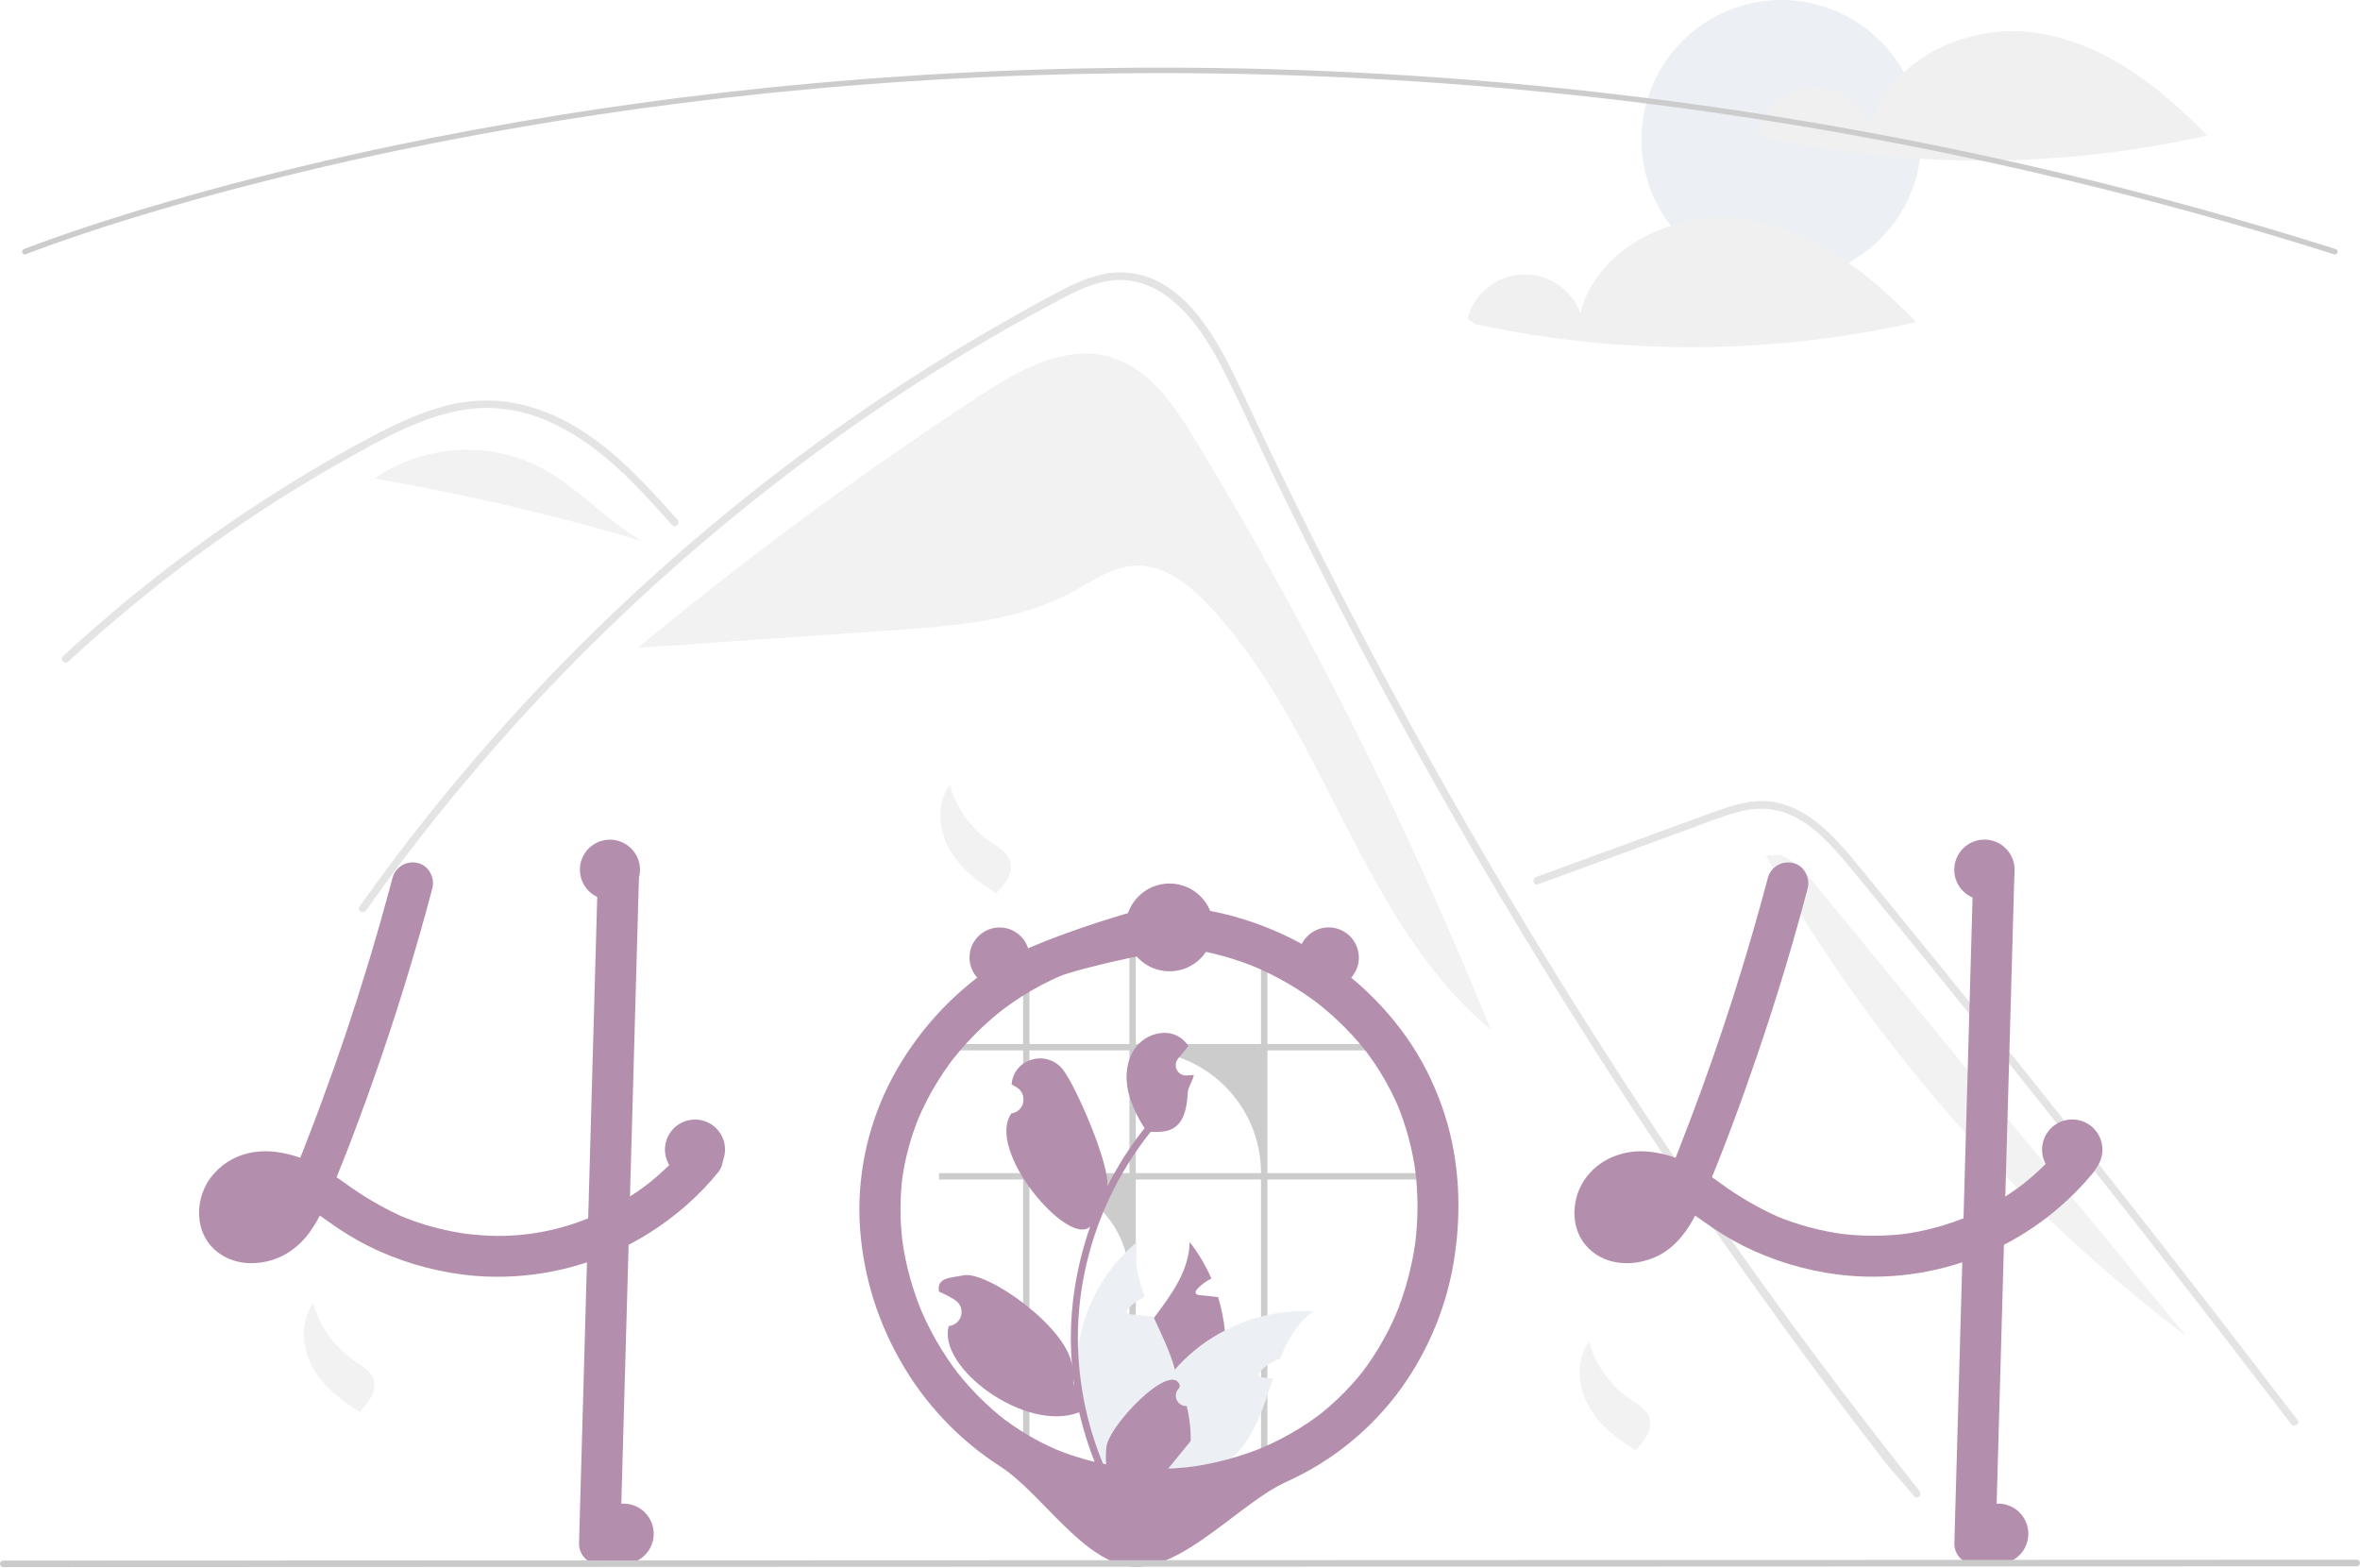
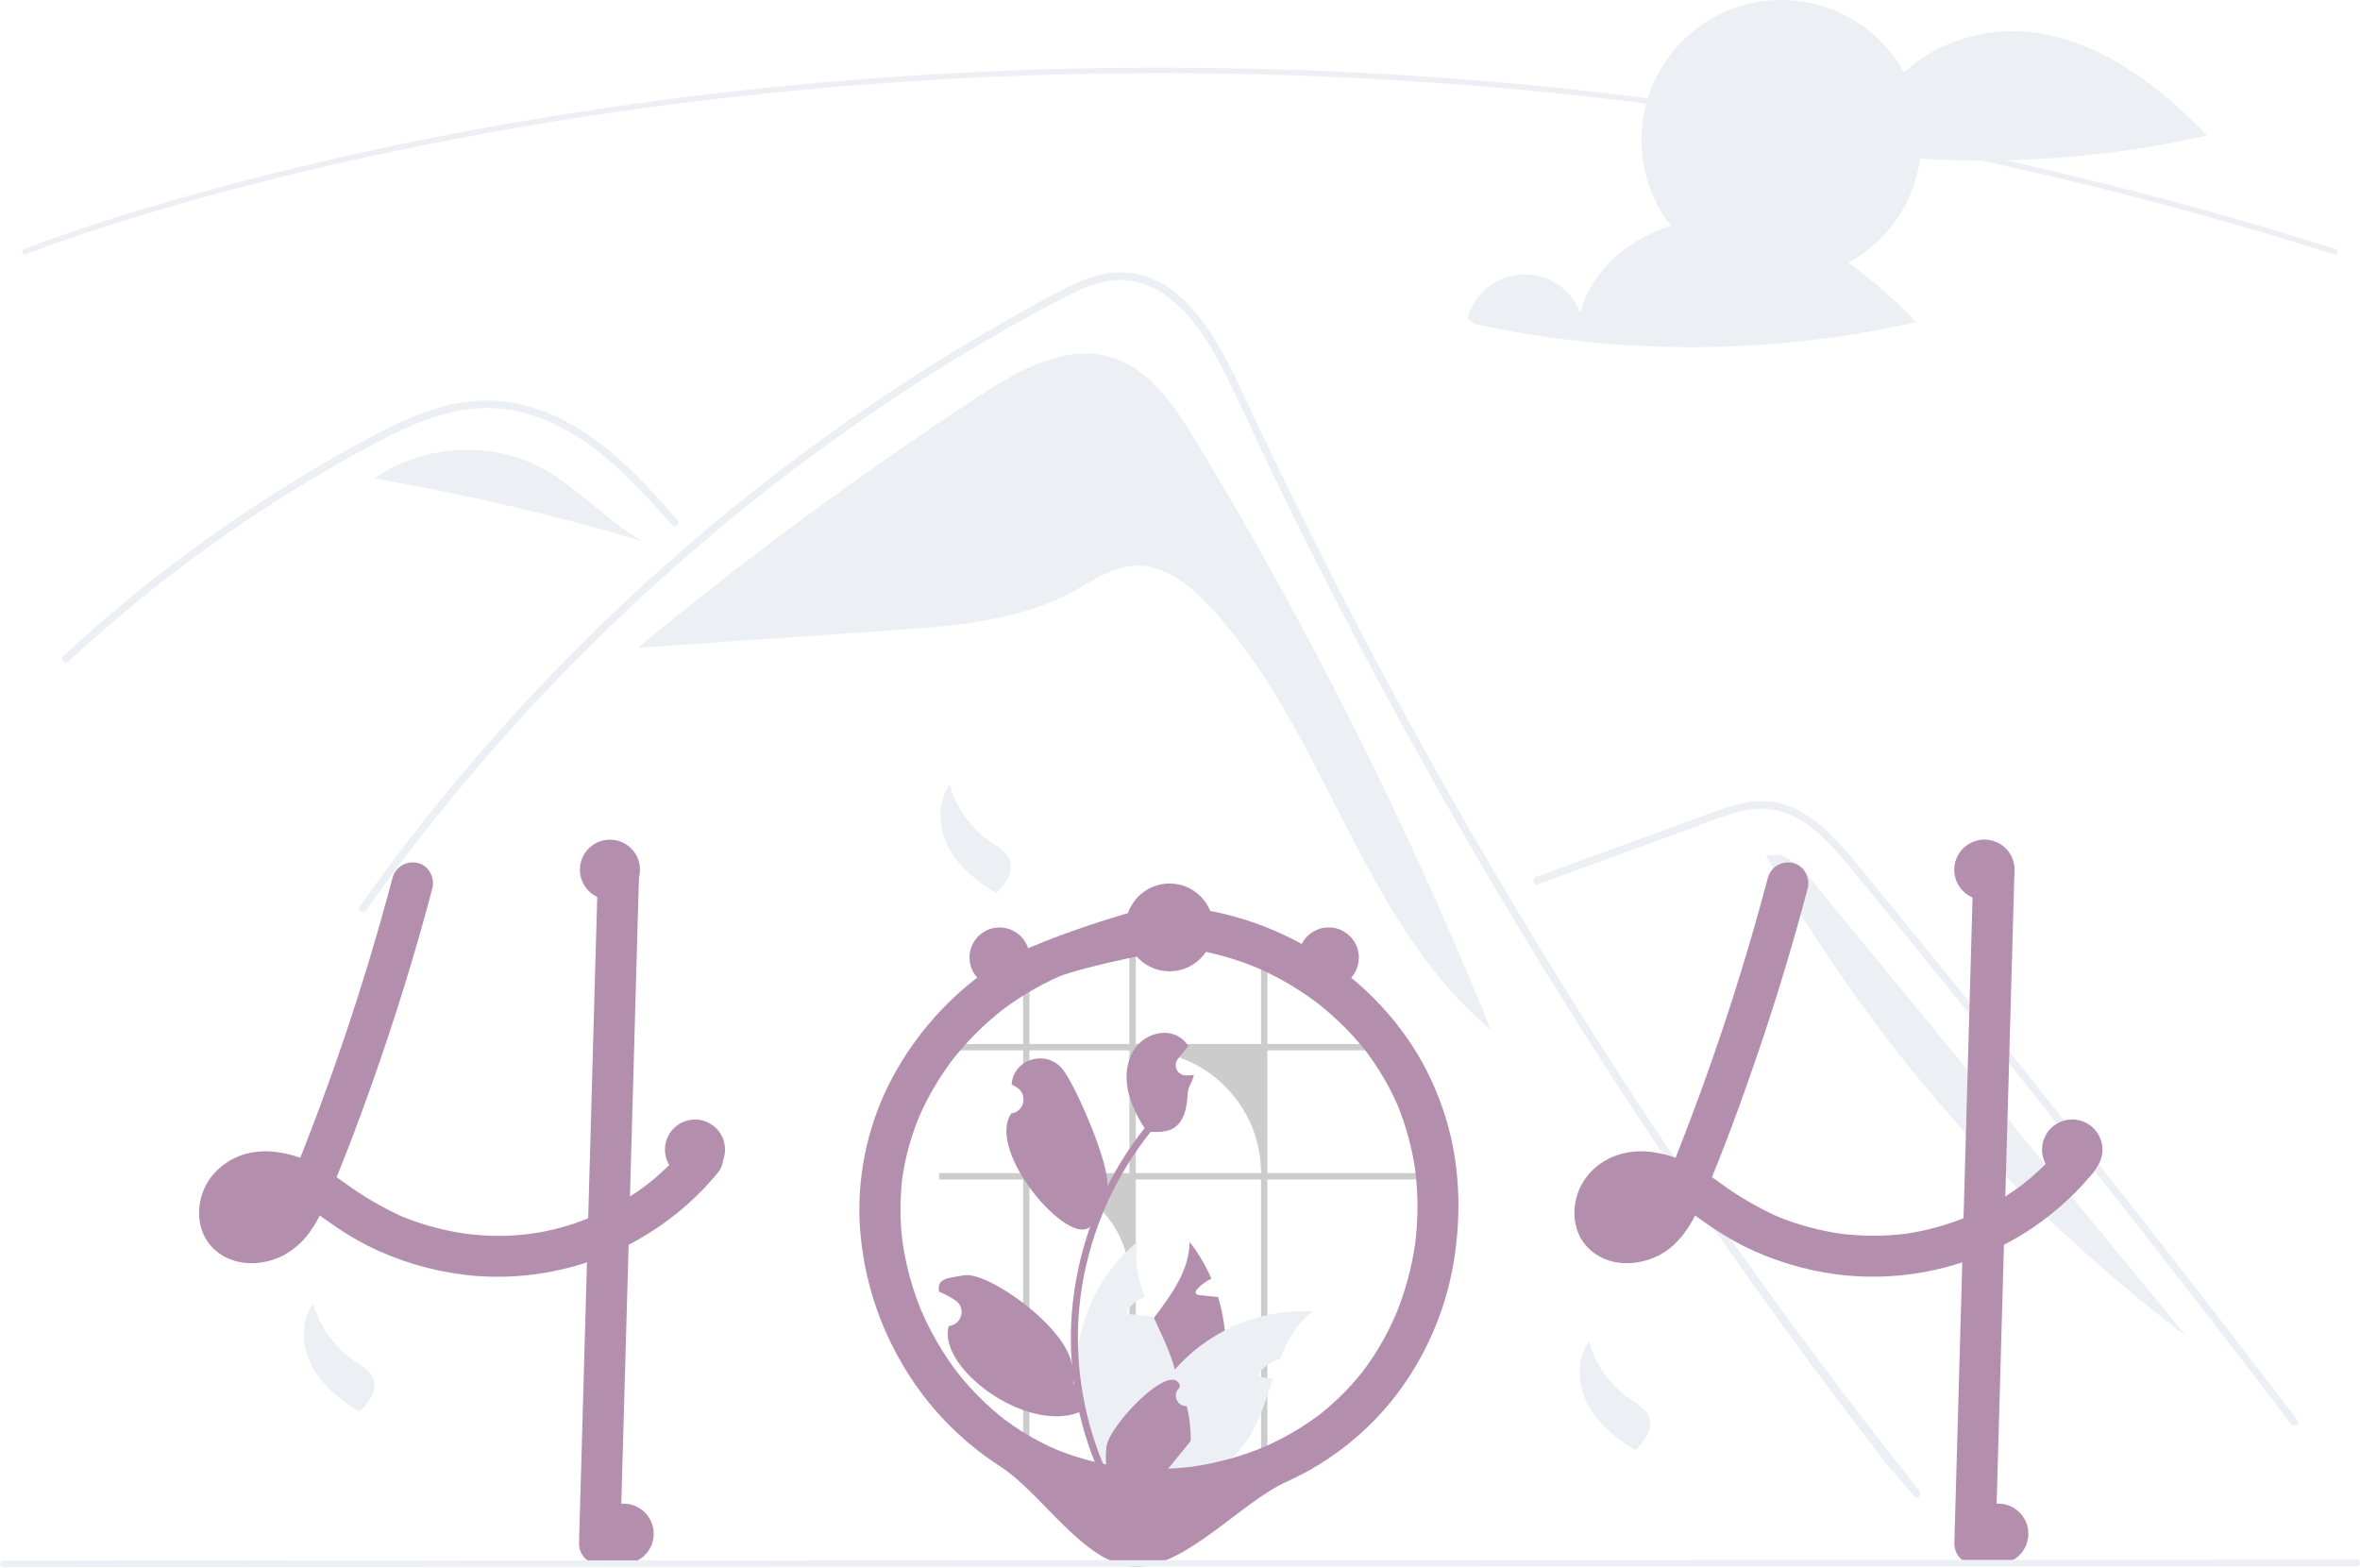
<svg xmlns="http://www.w3.org/2000/svg" data-name="Layer 1" viewBox="0 0 860.13 571.15">
-   <path transform="translate(-169.93 -164.43)" d="m605.67 324.95c-7.669-12.684-16.757-26.228-30.99-30.37-16.482-4.796-33.413 4.732-47.775 14.135a1392.2 1392.2 0 0 0-123.89 91.283l0.043 0.492q46.226-3.188 92.451-6.375c22.265-1.536 45.296-3.283 64.972-13.816 7.466-3.997 14.745-9.336 23.206-9.708 10.512-0.462 19.677 6.879 26.88 14.549 42.607 45.371 54.937 114.75 102.74 154.62a1517 1517 0 0 0-107.63-214.81z" fill="#f2f2f2" />
-   <path transform="translate(-169.93 -164.43)" d="m867.57 709.78c-4.712-5.95-6.637-7.343-11.285-13.348q-56.764-73.416-106.71-151.79-33.924-53.23-64.483-108.5-14.549-26.278-28.3-52.969-10.67-20.695-20.865-41.638c-1.944-3.988-3.832-7.994-5.711-12.009-4.428-9.442-8.773-18.93-13.439-28.244-5.317-10.616-11.789-21.745-21.553-28.877a29.405 29.405 0 0 0-15.319-5.895c-7.948-0.513-15.282 2.769-22.176 6.353-50.439 26.301-97.659 59.276-140.37 96.798a730.78 730.78 0 0 0-114.04 126.59c-1.008 1.439-3.392 0.064-2.374-1.384q6.009-8.498 12.257-16.813a734.82 734.82 0 0 1 187.6-174.99q18.248-11.826 37.183-22.542c6.362-3.603 12.752-7.16 19.251-10.497 6.372-3.273 13.137-6.215 20.416-6.325 24.77-0.385 37.595 27.667 46.405 46.542q4.153 8.911 8.406 17.766 16.075 33.621 33.387 66.628 10.685 20.379 21.837 40.52 34.707 62.718 73.779 122.9c34.506 53.143 68.737 100.09 108.05 149.78 1.082 1.375-0.852 3.337-1.944 1.944z" fill="#e4e4e4" />
-   <path transform="translate(-169.93 -164.43)" d="m414.92 355.8c-1.439-1.604-2.869-3.209-4.318-4.813-11.422-12.633-23.679-25.118-39.364-32.361a57.11 57.11 0 0 0-23.927-5.546c-8.562 0.028-16.932 2.273-24.843 5.418-3.74 1.494-7.398 3.19-11.001 4.996-4.116 2.072-8.159 4.281-12.183 6.509q-11.331 6.27-22.368 13.091-21.961 13.572-42.546 29.216-10.671 8.113-20.902 16.758-9.516 8.03-18.646 16.492c-1.302 1.201-3.245-0.743-1.944-1.944 1.604-1.494 3.227-2.979 4.85-4.446q6.875-6.215 13.971-12.193 12.939-10.918 26.549-20.993 21.163-15.676 43.783-29.225 11.304-6.765 22.918-12.963c2.338-1.247 4.703-2.466 7.096-3.621a113.12 113.12 0 0 1 16.868-6.866 60.006 60.006 0 0 1 25.476-2.503 66.327 66.327 0 0 1 23.505 8.131c15.401 8.608 27.346 21.919 38.97 34.909 1.174 1.32-0.761 3.273-1.944 1.953z" fill="#e4e4e4" />
-   <path transform="translate(-169.93 -164.43)" d="m730.48 486.71 55.228-20.2c5.968-2.183 11.921-4.668 18.09-6.23a28.539 28.539 0 0 1 16.374 0.209 37.738 37.738 0 0 1 12.771 7.917 103.64 103.64 0 0 1 10.475 11.186c3.989 4.794 7.92 9.639 11.868 14.467q24.441 29.891 48.563 60.041 24.121 30.15 47.92 60.556 23.857 30.48 47.385 61.216 2.882 3.765 5.76 7.534c1.06 1.388 3.45 0.02 2.375-1.388q-23.702-31.044-47.735-61.835-24.092-30.864-48.516-61.466-24.424-30.601-49.179-60.937-6.167-7.558-12.354-15.099c-3.479-4.241-6.92-8.527-10.736-12.474-7.005-7.245-15.758-13.648-26.234-13.822-6.16-0.102-12.121 1.853-17.844 3.923-6.17 2.232-12.325 4.506-18.486 6.759l-46.453 16.991c-1.649 0.603-0.937 3.262 0.731 2.652z" fill="#e4e4e4" />
-   <path transform="translate(-169.93 -164.43)" d="m366.38 334.53c-18.754-9.639-42.771-7.751-60.005 4.291a855.85 855.85 0 0 1 97.371 22.726c-13.283-7.784-23.673-19.98-37.365-27.017z" fill="#f2f2f2" />
-   <path transform="translate(-169.93 -164.43)" d="m306.19 338.78-3.61 2.935c1.221-1.027 2.491-1.99 3.795-2.901-0.062-0.011-0.123-0.023-0.185-0.033z" fill="#f2f2f2" />
-   <path transform="translate(-169.93 -164.43)" d="m831.55 486.85c-3.633-4.422-7.561-9.052-12.994-10.848l-5.073 0.2a575.44 575.44 0 0 0 153.27 175.22q-67.6-82.286-135.2-164.57z" fill="#f2f2f2" />
-   <path transform="translate(-169.93 -164.43)" d="m516.08 450.37a37.481 37.481 0 0 0 14.931 20.959c2.82 1.92 6.157 3.762 7.122 7.035a8.379 8.379 0 0 1-0.874 6.15 24.884 24.884 0 0 1-3.861 5.041l-0.137 0.512c-6.998-4.147-13.656-9.393-17.522-16.551s-4.405-16.539 0.341-23.145" fill="#f2f2f2" />
-   <path transform="translate(-169.93 -164.43)" d="m749.08 653.37a37.481 37.481 0 0 0 14.931 20.959c2.82 1.92 6.157 3.762 7.122 7.035a8.379 8.379 0 0 1-0.874 6.15 24.884 24.884 0 0 1-3.861 5.041l-0.137 0.512c-6.998-4.147-13.656-9.393-17.522-16.551s-4.405-16.539 0.341-23.145" fill="#f2f2f2" />
-   <path transform="translate(-169.93 -164.43)" d="m284.08 639.37a37.481 37.481 0 0 0 14.931 20.959c2.82 1.92 6.157 3.762 7.122 7.035a8.379 8.379 0 0 1-0.874 6.15 24.884 24.884 0 0 1-3.861 5.041l-0.137 0.512c-6.998-4.147-13.656-9.393-17.522-16.551s-4.405-16.539 0.341-23.145" fill="#f2f2f2" />
+   <path transform="translate(-169.93 -164.43)" d="m605.67 324.95c-7.669-12.684-16.757-26.228-30.99-30.37-16.482-4.796-33.413 4.732-47.775 14.135a1392.2 1392.2 0 0 0-123.89 91.283l0.043 0.492q46.226-3.188 92.451-6.375c22.265-1.536 45.296-3.283 64.972-13.816 7.466-3.997 14.745-9.336 23.206-9.708 10.512-0.462 19.677 6.879 26.88 14.549 42.607 45.371 54.937 114.75 102.74 154.62a1517 1517 0 0 0-107.63-214.81z" fill="#eceff4" />
+   <path transform="translate(-169.93 -164.43)" d="m867.57 709.78c-4.712-5.95-6.637-7.343-11.285-13.348q-56.764-73.416-106.71-151.79-33.924-53.23-64.483-108.5-14.549-26.278-28.3-52.969-10.67-20.695-20.865-41.638c-1.944-3.988-3.832-7.994-5.711-12.009-4.428-9.442-8.773-18.93-13.439-28.244-5.317-10.616-11.789-21.745-21.553-28.877a29.405 29.405 0 0 0-15.319-5.895c-7.948-0.513-15.282 2.769-22.176 6.353-50.439 26.301-97.659 59.276-140.37 96.798a730.78 730.78 0 0 0-114.04 126.59c-1.008 1.439-3.392 0.064-2.374-1.384q6.009-8.498 12.257-16.813a734.82 734.82 0 0 1 187.6-174.99q18.248-11.826 37.183-22.542c6.362-3.603 12.752-7.16 19.251-10.497 6.372-3.273 13.137-6.215 20.416-6.325 24.77-0.385 37.595 27.667 46.405 46.542q4.153 8.911 8.406 17.766 16.075 33.621 33.387 66.628 10.685 20.379 21.837 40.52 34.707 62.718 73.779 122.9c34.506 53.143 68.737 100.09 108.05 149.78 1.082 1.375-0.852 3.337-1.944 1.944z" fill="#eceff4" />
+   <path transform="translate(-169.93 -164.43)" d="m414.92 355.8c-1.439-1.604-2.869-3.209-4.318-4.813-11.422-12.633-23.679-25.118-39.364-32.361a57.11 57.11 0 0 0-23.927-5.546c-8.562 0.028-16.932 2.273-24.843 5.418-3.74 1.494-7.398 3.19-11.001 4.996-4.116 2.072-8.159 4.281-12.183 6.509q-11.331 6.27-22.368 13.091-21.961 13.572-42.546 29.216-10.671 8.113-20.902 16.758-9.516 8.03-18.646 16.492c-1.302 1.201-3.245-0.743-1.944-1.944 1.604-1.494 3.227-2.979 4.85-4.446q6.875-6.215 13.971-12.193 12.939-10.918 26.549-20.993 21.163-15.676 43.783-29.225 11.304-6.765 22.918-12.963c2.338-1.247 4.703-2.466 7.096-3.621a113.12 113.12 0 0 1 16.868-6.866 60.006 60.006 0 0 1 25.476-2.503 66.327 66.327 0 0 1 23.505 8.131c15.401 8.608 27.346 21.919 38.97 34.909 1.174 1.32-0.761 3.273-1.944 1.953z" fill="#eceff4" />
+   <path transform="translate(-169.93 -164.43)" d="m730.48 486.71 55.228-20.2c5.968-2.183 11.921-4.668 18.09-6.23a28.539 28.539 0 0 1 16.374 0.209 37.738 37.738 0 0 1 12.771 7.917 103.64 103.64 0 0 1 10.475 11.186c3.989 4.794 7.92 9.639 11.868 14.467q24.441 29.891 48.563 60.041 24.121 30.15 47.92 60.556 23.857 30.48 47.385 61.216 2.882 3.765 5.76 7.534c1.06 1.388 3.45 0.02 2.375-1.388q-23.702-31.044-47.735-61.835-24.092-30.864-48.516-61.466-24.424-30.601-49.179-60.937-6.167-7.558-12.354-15.099c-3.479-4.241-6.92-8.527-10.736-12.474-7.005-7.245-15.758-13.648-26.234-13.822-6.16-0.102-12.121 1.853-17.844 3.923-6.17 2.232-12.325 4.506-18.486 6.759l-46.453 16.991c-1.649 0.603-0.937 3.262 0.731 2.652z" fill="#eceff4" />
+   <path transform="translate(-169.93 -164.43)" d="m366.38 334.53c-18.754-9.639-42.771-7.751-60.005 4.291a855.85 855.85 0 0 1 97.371 22.726c-13.283-7.784-23.673-19.98-37.365-27.017z" fill="#eceff4" />
+   <path transform="translate(-169.93 -164.43)" d="m306.19 338.78-3.61 2.935c1.221-1.027 2.491-1.99 3.795-2.901-0.062-0.011-0.123-0.023-0.185-0.033z" fill="#eceff4" />
+   <path transform="translate(-169.93 -164.43)" d="m831.55 486.85c-3.633-4.422-7.561-9.052-12.994-10.848l-5.073 0.2a575.44 575.44 0 0 0 153.27 175.22q-67.6-82.286-135.2-164.57z" fill="#eceff4" />
+   <path transform="translate(-169.93 -164.43)" d="m516.08 450.37a37.481 37.481 0 0 0 14.931 20.959c2.82 1.92 6.157 3.762 7.122 7.035a8.379 8.379 0 0 1-0.874 6.15 24.884 24.884 0 0 1-3.861 5.041l-0.137 0.512c-6.998-4.147-13.656-9.393-17.522-16.551s-4.405-16.539 0.341-23.145" fill="#eceff4" />
+   <path transform="translate(-169.93 -164.43)" d="m749.08 653.37a37.481 37.481 0 0 0 14.931 20.959c2.82 1.92 6.157 3.762 7.122 7.035a8.379 8.379 0 0 1-0.874 6.15 24.884 24.884 0 0 1-3.861 5.041l-0.137 0.512c-6.998-4.147-13.656-9.393-17.522-16.551s-4.405-16.539 0.341-23.145" fill="#eceff4" />
+   <path transform="translate(-169.93 -164.43)" d="m284.08 639.37a37.481 37.481 0 0 0 14.931 20.959c2.82 1.92 6.157 3.762 7.122 7.035a8.379 8.379 0 0 1-0.874 6.15 24.884 24.884 0 0 1-3.861 5.041l-0.137 0.512c-6.998-4.147-13.656-9.393-17.522-16.551s-4.405-16.539 0.341-23.145" fill="#eceff4" />
  <circle cx="649.25" cy="51" r="51" fill="#eceff4" />
-   <path transform="translate(-169.93 -164.43)" d="m911.22 176.3c-24.717-3.341-52.935 10.019-59.341 34.124a21.597 21.597 0 0 0-41.094 2.109l2.83 2.027a372.27 372.27 0 0 0 160.66-0.726c-17.193-18.069-38.337-34.192-63.054-37.533z" fill="#f0f0f0" />
-   <path transform="translate(-169.93 -164.43)" d="m805.22 244.3c-24.717-3.341-52.935 10.019-59.341 34.124a21.597 21.597 0 0 0-41.094 2.109l2.83 2.027a372.27 372.27 0 0 0 160.66-0.726c-17.193-18.069-38.337-34.192-63.054-37.533z" fill="#f0f0f0" />
-   <path transform="translate(-169.93 -164.43)" d="m1020.9 257.15a0.982 0.982 0 0 1-0.302-0.047c-264.41-83.618-497.44-72.684-646.38-48.786-20.269 3.251-40.591 7.006-60.404 11.161-5.058 1.06-10.306 2.195-15.597 3.378-6.319 1.407-12.554 2.856-18.532 4.306q-3.873 0.917-7.595 1.849c-3.758 0.928-7.572 1.895-11.66 2.957-4.568 1.178-9.209 2.413-13.797 3.672a0.442 0.442 0 0 1-0.051 0.015l4.9e-4 1e-3c-5.183 1.415-10.338 2.871-15.323 4.325-2.698 0.779-5.304 1.548-7.799 2.307-0.279 0.077-0.526 0.151-0.776 0.228l-0.536 0.163c-0.311 0.095-0.617 0.188-0.924 0.275l-0.02 0.006 4.8e-4 1e-3 -0.812 0.252c-0.968 0.293-1.912 0.579-2.841 0.864-24.545 7.566-38.038 12.949-38.171 13.002a1 1 0 1 1-0.744-1.856c0.134-0.053 13.693-5.463 38.328-13.058 0.932-0.286 1.879-0.572 2.85-0.866l0.754-0.234c0.026-0.01 0.052-0.018 0.078-0.025 0.305-0.087 0.61-0.18 0.919-0.273l0.537-0.163c0.268-0.081 0.531-0.161 0.801-0.235 2.478-0.754 5.093-1.524 7.798-2.307 4.987-1.455 10.147-2.911 15.334-4.328 0.016-0.006 0.033-0.01 0.049-0.015v-1e-3c4.604-1.263 9.263-2.503 13.845-3.685 4.094-1.063 7.915-2.032 11.68-2.962q3.738-0.93 7.609-1.853c5.985-1.451 12.233-2.902 18.563-4.312 5.299-1.184 10.556-2.322 15.622-3.383 19.843-4.162 40.198-7.923 60.497-11.179 149.15-23.932 382.52-34.884 647.3 48.854a1 1 0 0 1-0.301 1.953z" fill="#ccc" />
+   <path transform="translate(-169.93 -164.43)" d="m911.22 176.3c-24.717-3.341-52.935 10.019-59.341 34.124a21.597 21.597 0 0 0-41.094 2.109l2.83 2.027a372.27 372.27 0 0 0 160.66-0.726c-17.193-18.069-38.337-34.192-63.054-37.533z" fill="#eceff4" />
+   <path transform="translate(-169.93 -164.43)" d="m805.22 244.3c-24.717-3.341-52.935 10.019-59.341 34.124a21.597 21.597 0 0 0-41.094 2.109l2.83 2.027a372.27 372.27 0 0 0 160.66-0.726c-17.193-18.069-38.337-34.192-63.054-37.533z" fill="#eceff4" />
+   <path transform="translate(-169.93 -164.43)" d="m1020.9 257.15a0.982 0.982 0 0 1-0.302-0.047c-264.41-83.618-497.44-72.684-646.38-48.786-20.269 3.251-40.591 7.006-60.404 11.161-5.058 1.06-10.306 2.195-15.597 3.378-6.319 1.407-12.554 2.856-18.532 4.306q-3.873 0.917-7.595 1.849c-3.758 0.928-7.572 1.895-11.66 2.957-4.568 1.178-9.209 2.413-13.797 3.672a0.442 0.442 0 0 1-0.051 0.015l4.9e-4 1e-3c-5.183 1.415-10.338 2.871-15.323 4.325-2.698 0.779-5.304 1.548-7.799 2.307-0.279 0.077-0.526 0.151-0.776 0.228l-0.536 0.163c-0.311 0.095-0.617 0.188-0.924 0.275l-0.02 0.006 4.8e-4 1e-3 -0.812 0.252c-0.968 0.293-1.912 0.579-2.841 0.864-24.545 7.566-38.038 12.949-38.171 13.002a1 1 0 1 1-0.744-1.856c0.134-0.053 13.693-5.463 38.328-13.058 0.932-0.286 1.879-0.572 2.85-0.866l0.754-0.234c0.026-0.01 0.052-0.018 0.078-0.025 0.305-0.087 0.61-0.18 0.919-0.273l0.537-0.163c0.268-0.081 0.531-0.161 0.801-0.235 2.478-0.754 5.093-1.524 7.798-2.307 4.987-1.455 10.147-2.911 15.334-4.328 0.016-0.006 0.033-0.01 0.049-0.015v-1e-3c4.604-1.263 9.263-2.503 13.845-3.685 4.094-1.063 7.915-2.032 11.68-2.962q3.738-0.93 7.609-1.853c5.985-1.451 12.233-2.902 18.563-4.312 5.299-1.184 10.556-2.322 15.622-3.383 19.843-4.162 40.198-7.923 60.497-11.179 149.15-23.932 382.52-34.884 647.3 48.854a1 1 0 0 1-0.301 1.953z" fill="#eceff4" />
  <path transform="translate(-169.93 -164.43)" d="M432.923,584.266a6.729,6.729,0,0,0-1.7-2.67,6.43,6.43,0,0,0-.92-.71c-2.61-1.74-6.51-2.13-8.99,0a5.81,5.81,0,0,0-.69.71q-1.11,1.365-2.28,2.67c-1.28,1.46-2.59,2.87-3.96,4.24-.39.38-.78.77-1.18,1.15-.23.23-.46.45-.69.67-.88.84-1.78,1.65-2.69,2.45-.48.43-.96.85-1.45,1.26-.73.61-1.46,1.22-2.2,1.81-.07.05-.14.1-.21.16-.02.01-.03.03-.05.04-.01,0-.02,0-.03.02a.179.179,0,0,0-.07.05c-.22.15-.37.25-.48.34.04-.02.08-.05.12-.07-.18.14-.37.28-.55.42-1.75,1.29-3.54,2.53-5.37,3.69a99.21,99.21,0,0,1-14.22,7.55c-.33.13-.67.27-1.01.4a85.97,85.97,0,0,1-40.85,6.02q-2.13-.165-4.26-.45c-1.64-.24-3.27-.53-4.89-.86a97.932,97.932,0,0,1-18.02-5.44,118.652,118.652,0,0,1-20.66-12.12c-1-.71-2.01-1.42-3.02-2.11,1.15-2.82,2.28-5.64,3.38-8.48.55-1.37,1.08-2.74,1.6-4.12,4.09-10.63,7.93-21.36,11.61-32.13q5.58-16.365,10.53-32.92.51-1.68.99-3.36,2.595-8.745,4.98-17.53c.15-.57.31-1.13.45-1.7q.69-2.52,1.35-5.04c1-3.79-1.26-8.32-5.24-9.23a7.634,7.634,0,0,0-9.22,5.24c-.43,1.62-.86,3.23-1.3,4.85q-3.165,11.745-6.66,23.41-.51,1.68-1.02,3.36-7.71,25.41-16.93,50.31-1.11,3.015-2.25,6.01c-.37.98-.74,1.96-1.12,2.94-.73,1.93-1.48,3.86-2.23,5.79-.43,1.13-.87,2.26-1.31,3.38-.29.71-.57,1.42-.85,2.12a41.809,41.809,0,0,0-8.81-2.12l-.48-.06a27.397,27.397,0,0,0-7.01.06,23.914,23.914,0,0,0-17.24,10.66c-4.77,7.51-4.71,18.25,1.98,24.63,6.89,6.57,17.32,6.52,25.43,2.41a28.351,28.351,0,0,0,10.52-9.86,50.569,50.569,0,0,0,2.74-4.65c.21.14.42.28.63.43.8.56,1.6,1.13,2.39,1.69a111.738,111.738,0,0,0,14.51,8.91,108.359,108.359,0,0,0,34.62,10.47c.27.03.53.07.8.1,1.33.17,2.67.3,4.01.41a103.782,103.782,0,0,0,55.58-11.36q2.175-1.125,4.31-2.36,3.315-1.92,6.48-4.08c1.15-.78,2.27-1.57,3.38-2.4a101.042,101.042,0,0,0,13.51-11.95q2.355-2.475,4.51-5.11a8.061,8.061,0,0,0,2.2-5.3A7.564,7.564,0,0,0,432.923,584.266Zm-165.59,23.82c.21-.15.42-.31.62-.47C267.893,607.766,267.603,607.936,267.333,608.086Zm3.21-3.23c-.23.26-.44.52-.67.78a23.366,23.366,0,0,1-2.25,2.2c-.11.1-.23.2-.35.29a.01.01,0,0,0-.01.01,3.804,3.804,0,0,0-.42.22q-.645.39-1.32.72a17.005,17.005,0,0,1-2.71.75,16.799,16.799,0,0,1-2.13.02h-.02a14.823,14.823,0,0,1-1.45-.4c-.24-.12-.47-.26-.7-.4-.09-.08-.17-.16-.22-.21a2.44,2.44,0,0,1-.27-.29.01.01,0,0,0-.01-.01c-.11-.2-.23-.4-.34-.6a.031.031,0,0,1-.01-.02c-.08-.25-.15-.51-.21-.77a12.511,12.511,0,0,1,.01-1.37,13.467,13.467,0,0,1,.54-1.88,11.068,11.068,0,0,1,.69-1.26c.02-.04.12-.2.23-.38.01-.01.01-.01.01-.02.15-.17.3-.35.46-.51.27-.3.56-.56.85-.83a18.022,18.022,0,0,1,1.75-1.01,19.481,19.481,0,0,1,2.93-.79,24.989,24.989,0,0,1,4.41.04,30.301,30.301,0,0,1,4.1,1.01,36.945,36.945,0,0,1-2.77,4.54C270.623,604.746,270.583,604.806,270.543,604.856Zm-11.12-3.29a2.18,2.18,0,0,1-.31.39A1.409,1.409,0,0,1,259.423,601.566Z" fill="#B48EAD" />
  <path transform="translate(-169.93 -164.43)" d="M402.863,482.136q-.135,4.71-.27,9.42-.285,10.455-.59,20.92-.315,11.775-.66,23.54-.165,6.075-.34,12.15-.465,16.365-.92,32.72c-.03,1.13-.07,2.25-.1,3.38q-.225,8.115-.45,16.23-.255,8.805-.5,17.61-.18,6.6-.37,13.21-1.35,47.895-2.7,95.79a7.648,7.648,0,0,1-7.5,7.5,7.561,7.561,0,0,1-7.5-7.5q.75-26.94,1.52-53.88.675-24.36,1.37-48.72.225-8.025.45-16.06.345-12.09.68-24.18c.03-1.13.07-2.25.1-3.38.02-.99.05-1.97.08-2.96q.66-23.475,1.32-46.96.27-9.24.52-18.49.3-10.545.6-21.08c.09-3.09.17-6.17.26-9.26a7.648,7.648,0,0,1,7.5-7.5A7.561,7.561,0,0,1,402.863,482.136Z" fill="#B48EAD" />
  <path transform="translate(-169.93 -164.43)" d="m814.29 484.22a893.24 893.24 0 0 1-28.161 87.941c-3.007 7.946-6.083 15.877-9.371 23.712l0.756-1.792a54.583 54.583 0 0 1-5.59 10.612q-0.229 0.321-0.467 0.636 1.166-1.49 0.443-0.589c-0.254 0.301-0.505 0.602-0.768 0.895a23.664 23.664 0 0 1-2.249 2.203q-0.301 0.258-0.612 0.504l0.938-0.729c-0.109 0.257-0.873 0.597-1.111 0.743a18.254 18.254 0 0 1-2.405 1.218l1.792-0.756a19.086 19.086 0 0 1-4.231 1.161l1.994-0.268a17.021 17.021 0 0 1-4.298 0.046l1.994 0.268a14.002 14.002 0 0 1-3.405-0.917l1.792 0.756a12.012 12.012 0 0 1-1.679-0.896c-0.271-0.177-1.105-0.809-0.015 0.025 1.133 0.866 0.146 0.074-0.088-0.156-0.194-0.192-0.37-0.4-0.56-0.595-0.882-0.905 0.996 1.557 0.397 0.499a18.182 18.182 0 0 1-0.878-1.637l0.756 1.792a11.925 11.925 0 0 1-0.728-2.651l0.268 1.994a13.651 13.651 0 0 1-0.003-3.405l-0.268 1.994a15.964 15.964 0 0 1 0.995-3.68l-0.756 1.792a16.729 16.729 0 0 1 1.178-2.299 6.729 6.729 0 0 1 0.729-1.071c0.049 0.016-1.269 1.513-0.569 0.757 0.183-0.198 0.354-0.406 0.539-0.602 0.296-0.314 0.614-0.601 0.926-0.898 1.045-0.994-1.462 0.966-0.257 0.179a19.049 19.049 0 0 1 2.749-1.499l-1.792 0.756a20.311 20.311 0 0 1 4.995-1.34l-1.994 0.268a25.628 25.628 0 0 1 6.461 0.076l-1.994-0.268a33.211 33.211 0 0 1 7.892 2.22l-1.792-0.756c5.39 2.314 10.163 5.749 14.928 9.118a111.95 111.95 0 0 0 14.506 8.906 108.39 108.39 0 0 0 34.622 10.474 103.93 103.93 0 0 0 92.586-36.752 8.078 8.078 0 0 0 2.197-5.303 7.632 7.632 0 0 0-2.197-5.303c-2.752-2.526-7.949-3.239-10.607 0a95.636 95.636 0 0 1-8.107 8.727q-2.017 1.914-4.142 3.71-1.214 1.026-2.461 2.011c-0.393 0.311-1.619 1.138 0.263-0.197-0.431 0.306-0.845 0.64-1.271 0.955a99.269 99.269 0 0 1-20.332 11.565l1.792-0.756a96.836 96.836 0 0 1-24.171 6.622l1.994-0.268a97.643 97.643 0 0 1-25.754-0.038l1.994 0.268a99.8 99.8 0 0 1-24.857-6.77l1.792 0.756a116.03 116.03 0 0 1-21.736-12.591 86.877 86.877 0 0 0-11.113-6.994 42.824 42.824 0 0 0-14.438-4.388c-9.439-1.111-19.057 2.566-24.246 10.72-4.776 7.505-4.714 18.244 1.974 24.625 6.888 6.572 17.318 6.517 25.436 2.406 7.817-3.959 12.513-12.185 15.815-19.942 7.431-17.455 14.01-35.314 20.14-53.263q9.097-26.637 16.499-53.813 0.917-3.366 1.807-6.739c1.001-3.789-1.261-8.32-5.238-9.226a7.633 7.633 0 0 0-9.226 5.238z" fill="#B48EAD" />
  <path transform="translate(-169.93 -164.43)" d="m889.12 482.14-5.385 191.09-1.518 53.884a7.565 7.565 0 0 0 7.5 7.5 7.649 7.649 0 0 0 7.5-7.5l2.7-95.793 4.204-149.18a7.565 7.565 0 0 0-7.5-7.5 7.649 7.649 0 0 0-7.5 7.5z" fill="#B48EAD" />
  <path transform="translate(-169.93 -164.43)" d="m629.53 700.36h2.329v-106.04h54.329v-2.323h-54.329v-44.744h41.956q-0.923-1.173-1.899-2.317h-40.057v-29.553c-0.77-0.328-1.547-0.645-2.329-0.944v30.496h-45.652v-37.865c-0.782 0.036-1.553 0.09-2.329 0.155v37.71h-36.42v-28.251c-0.782 0.346-1.553 0.711-2.317 1.093v27.158h-30.616v2.317h30.616v44.744h-30.616v2.323h30.616v106.04h2.317v-106.04a36.413 36.413 0 0 1 36.42 36.42v69.622h2.329v-106.04h45.652zm-84.401-108.36v-44.744h36.42v44.744zm38.749 0v-44.744h0.914a44.741 44.741 0 0 1 44.738 44.744z" opacity=".2" />
  <path transform="translate(-169.93 -164.43)" d="M615.303,668.566a63.059,63.059,0,0,1-20.05,33.7c-.74.64-1.48,1.26-2.25,1.87q-2.805.255-5.57.52c-1.53.14-3.04.29-4.54.43l-.27.03-.19-1.64-.76-6.64a37.623,37.623,0,0,1-3.3-32.44c2.64-7.12,7.42-13.41,12.12-19.65,6.49-8.62,12.8-17.14,13.03-27.65a60.544,60.544,0,0,1,7.9,13.33,16.432,16.432,0,0,0-5.12,3.77c-.41.45-.82,1.08-.54,1.62.24.46.84.57,1.36.63,1.25.13,2.51.26,3.76.39,1,.11,2,.21,3,.32a63.99,63.99,0,0,1,2.45,12.18A61.189,61.189,0,0,1,615.303,668.566Z" fill="#B48EAD" />
  <path transform="translate(-169.93 -164.43)" d="M648.503,642.356c-5.9,4.29-9.35,10.46-12.03,17.26a16.628,16.628,0,0,0-7.17,4.58c-.41.45-.82,1.08-.54,1.62.24.46.84.57,1.36.63,1.25.13,2.51.26,3.76.39-2.68,8.04-5.14,16.36-9.88,23.15a36.989,36.989,0,0,1-12.03,10.91,38.492,38.492,0,0,1-4.02,1.99q-7.62.585-14.95,1.25-2.805.255-5.57.52c-1.53.14-3.04.29-4.54.43q-.015-.825,0-1.65a63.304,63.304,0,0,1,15.25-39.86c.45-.52.91-1.03,1.38-1.54a61.792,61.792,0,0,1,16.81-12.7A62.654,62.654,0,0,1,648.503,642.356Z" fill="#eceff4" />
  <path transform="translate(-169.93 -164.43)" d="M589.163,699.526l-1.15,3.4-.58,1.73c-1.53.14-3.04.29-4.54.43l-.27.03c-1.66.17-3.31.34-4.96.51-.43-.5-.86-1.01-1.28-1.53a62.03,62.03,0,0,1,8.07-87.11c-1.32,6.91.22,13.53,2.75,20.1-.27.11-.53.22-.78.34a16.432,16.432,0,0,0-5.12,3.77c-.41.45-.82,1.08-.54,1.62.24.46.84.57,1.36.63,1.25.13,2.51.26,3.76.39,1,.11,2,.21,3,.32q.705.075,1.41.15c.07.15.13.29.2.44,2.85,6.18,5.92,12.39,7.65,18.83a43.666,43.666,0,0,1,1.02,4.91A37.604,37.604,0,0,1,589.163,699.526Z" fill="#eceff4" />
  <path transform="translate(-169.93 -164.43)" d="m689.82 554.49c-8.609-16.792-21.946-30.921-37.632-41.304a114.24 114.24 0 0 0-52.563-18.38q-3.69-0.335-7.399-0.393c-2.921-0.044-46.866 12.632-61.587 22.982a114.29 114.29 0 0 0-35.333 39.527 102.5 102.5 0 0 0-12.126 51.633 113.56 113.56 0 0 0 14.703 51.476 110.48 110.48 0 0 0 36.444 38.746c15.338 9.787 30.745 35.736 48.854 36.652 18.246 0.923 39.054-23.555 55.695-30.987a104.43 104.43 0 0 0 41.726-34.005 110.25 110.25 0 0 0 19.599-48.948c2.574-18.083 1.374-36.733-4.801-54.016a111.86 111.86 0 0 0-5.58-12.983c-1.78-3.505-6.996-4.796-10.261-2.691a7.68 7.68 0 0 0-2.691 10.261q1.568 3.088 2.915 6.278l-0.756-1.792a101.15 101.15 0 0 1 6.876 25.538l-0.268-1.994a109.23 109.23 0 0 1-0.066 28.683l0.268-1.994a109.73 109.73 0 0 1-7.555 27.674l0.756-1.792a104.21 104.21 0 0 1-6.671 13.098q-1.923 3.186-4.081 6.222c-0.632 0.888-1.283 1.761-1.939 2.631-0.856 1.136 1.167-1.483 0.282-0.369-0.151 0.19-0.3 0.38-0.452 0.569q-0.681 0.852-1.382 1.688a93.613 93.613 0 0 1-10.176 10.384q-1.366 1.192-2.778 2.331c-0.469 0.378-0.932 0.773-1.421 1.125 0.019-0.013 1.58-1.199 0.656-0.511-0.29 0.216-0.579 0.436-0.87 0.652q-2.91 2.156-5.974 4.092a103.49 103.49 0 0 1-14.756 7.713l1.792-0.756a109.21 109.21 0 0 1-27.597 7.551l1.994-0.268a108.15 108.15 0 0 1-28.589 0.051l1.994 0.268a99.835 99.835 0 0 1-25.095-6.785l1.792 0.756a93.643 93.643 0 0 1-13.416-6.991q-3.174-2-6.184-4.247c-0.286-0.214-0.57-0.43-0.855-0.645-0.915-0.691 0.658 0.51 0.67 0.518a19.169 19.169 0 0 1-1.535-1.225q-1.454-1.184-2.861-2.422a101.99 101.99 0 0 1-10.493-10.709q-1.213-1.434-2.374-2.91c-0.335-0.426-0.947-1.29 0.404 0.529-0.178-0.239-0.362-0.474-0.542-0.712q-0.647-0.858-1.276-1.728-2.203-3.048-4.188-6.246a109.29 109.29 0 0 1-7.805-15.108l0.756 1.792a106.59 106.59 0 0 1-7.34-26.837l0.268 1.994a97.866 97.866 0 0 1-0.048-25.636l-0.268 1.994a94.673 94.673 0 0 1 6.595-23.959l-0.756 1.792a101.56 101.56 0 0 1 7.195-13.856q2.066-3.323 4.378-6.485 0.525-0.718 1.062-1.428c0.324-0.428 1.215-1.493-0.305 0.388 0.149-0.184 0.293-0.374 0.439-0.56q1.269-1.608 2.6-3.165a107.4 107.4 0 0 1 10.883-11.021q1.474-1.292 2.995-2.529 0.691-0.562 1.391-1.113c0.187-0.147 0.376-0.291 0.562-0.439-1.997 1.589-0.555 0.433-0.102 0.093q3.134-2.348 6.435-4.461a103.64 103.64 0 0 1 15.387-8.108l-1.792 0.756c7.76-3.258 42.141-10.949 48.394-10.11l-1.994-0.268a106.22 106.22 0 0 1 26.72 7.382l-1.792-0.756a110.31 110.31 0 0 1 12.6 6.329q3.043 1.784 5.967 3.763 1.383 0.937 2.738 1.915 0.677 0.489 1.346 0.989c0.248 0.185 0.494 0.373 0.741 0.558 1.039 0.779-1.431-1.128-0.342-0.267a110.84 110.84 0 0 1 10.368 9.253q2.401 2.445 4.637 5.045 1.147 1.334 2.246 2.708c0.364 0.455 1.605 2.101 0.084 0.085 0.372 0.493 0.747 0.982 1.114 1.479a97.977 97.977 0 0 1 8.392 13.538c1.793 3.498 6.987 4.802 10.261 2.691a7.677 7.677 0 0 0 2.691-10.261z" fill="#B48EAD" />
  <path transform="translate(-169.93 -164.43)" d="m602.43 676.88a3.78 3.78 0 0 1-2.739-6.551c0.095-0.379 0.164-0.651 0.259-1.03q-0.051-0.124-0.103-0.247c-3.48-8.298-25.685 14.833-26.645 22.632a30.029 30.029 0 0 0 0.527 10.328 120.39 120.39 0 0 1-10.952-50.003 116.2 116.2 0 0 1 0.721-12.963q0.597-5.293 1.657-10.511a121.79 121.79 0 0 1 24.152-51.616c6.874 0.384 12.898-0.663 13.48-13.985 0.103-2.37 1.861-4.422 2.248-6.756-0.656 0.086-1.323 0.14-1.979 0.183-0.204 0.011-0.42 0.021-0.624 0.032l-0.077 0.003a3.745 3.745 0 0 1-3.076-6.101q0.425-0.523 0.851-1.046c0.43-0.538 0.871-1.065 1.302-1.603a1.865 1.865 0 0 0 0.14-0.161c0.495-0.613 0.99-1.216 1.485-1.829a10.829 10.829 0 0 0-3.55-3.432c-4.959-2.905-11.801-0.893-15.384 3.593-3.593 4.486-4.271 10.779-3.023 16.384a43.398 43.398 0 0 0 6.003 13.383c-0.269 0.344-0.549 0.678-0.818 1.022a122.57 122.57 0 0 0-12.794 20.268c1.016-7.939-11.412-36.608-16.218-42.681-5.773-7.294-17.611-4.111-18.628 5.136q-0.015 0.134-0.029 0.268 1.071 0.604 2.096 1.282a5.127 5.127 0 0 1-2.067 9.33l-0.105 0.016c-9.556 13.644 21.077 49.155 28.745 41.181a125.11 125.11 0 0 0-6.734 31.693 118.66 118.66 0 0 0 0.086 19.16l-0.032-0.226c-1.704-13.882-30.931-34.523-39.466-32.803-4.917 0.99-9.759 0.765-9.013 5.725q0.018 0.119 0.036 0.237a34.442 34.442 0 0 1 3.862 1.861q1.071 0.604 2.096 1.282a5.127 5.127 0 0 1-2.067 9.33l-0.105 0.016c-0.075 0.011-0.14 0.022-0.215 0.032-4.35 14.966 27.907 39.12 47.518 31.435h0.011a125.07 125.07 0 0 0 8.402 24.528h30.015c0.108-0.334 0.204-0.678 0.301-1.011a34.102 34.102 0 0 1-8.305-0.495c2.227-2.733 4.454-5.487 6.681-8.219a1.861 1.861 0 0 0 0.14-0.161c1.13-1.399 2.27-2.786 3.4-4.185l6.1e-4 -0.002a49.952 49.952 0 0 0-1.464-12.725zm-34.371-67.613 0.016-0.021-0.016 0.043zm-6.648 59.932-0.258-0.581c0.011-0.42 0.011-0.839 0-1.269 0-0.118-0.021-0.237-0.021-0.355 0.097 0.742 0.183 1.485 0.29 2.227z" fill="#B48EAD" />
  <circle cx="95.249" cy="439" r="11" fill="#B48EAD" />
  <circle cx="227.25" cy="559" r="11" fill="#B48EAD" />
  <circle cx="728.25" cy="559" r="11" fill="#B48EAD" />
  <circle cx="755.25" cy="419" r="11" fill="#B48EAD" />
  <circle cx="723.25" cy="317" r="11" fill="#B48EAD" />
  <path transform="translate(-169.93 -164.43)" d="m434.18 583.43a10.949 10.949 0 1 1-0.21-2.16 10.992 10.992 0 0 1 0.21 2.16z" fill="#B48EAD" />
  <circle cx="484.25" cy="349" r="11" fill="#B48EAD" />
  <path transform="translate(-169.93 -164.43)" d="m545.18 513.43a10.949 10.949 0 1 1-0.21-2.16 10.992 10.992 0 0 1 0.21 2.16z" fill="#B48EAD" />
  <path transform="translate(-169.93 -164.43)" d="m403.18 481.43a10.949 10.949 0 1 1-0.21-2.16 10.992 10.992 0 0 1 0.21 2.16z" fill="#B48EAD" />
  <circle cx="599.25" cy="443" r="11" fill="#B48EAD" />
  <circle cx="426.25" cy="338" r="16" fill="#B48EAD" />
-   <path transform="translate(-169.93 -164.43)" d="m1028.9 735.27-857.75 0.307a1.191 1.191 0 1 1 0-2.381l857.75-0.307a1.191 1.191 0 0 1 0 2.381z" fill="#cacaca" />
+   <path transform="translate(-169.93 -164.43)" d="m1028.9 735.27-857.75 0.307a1.191 1.191 0 1 1 0-2.381l857.75-0.307a1.191 1.191 0 0 1 0 2.381z" fill="#eceff4" />
</svg>
